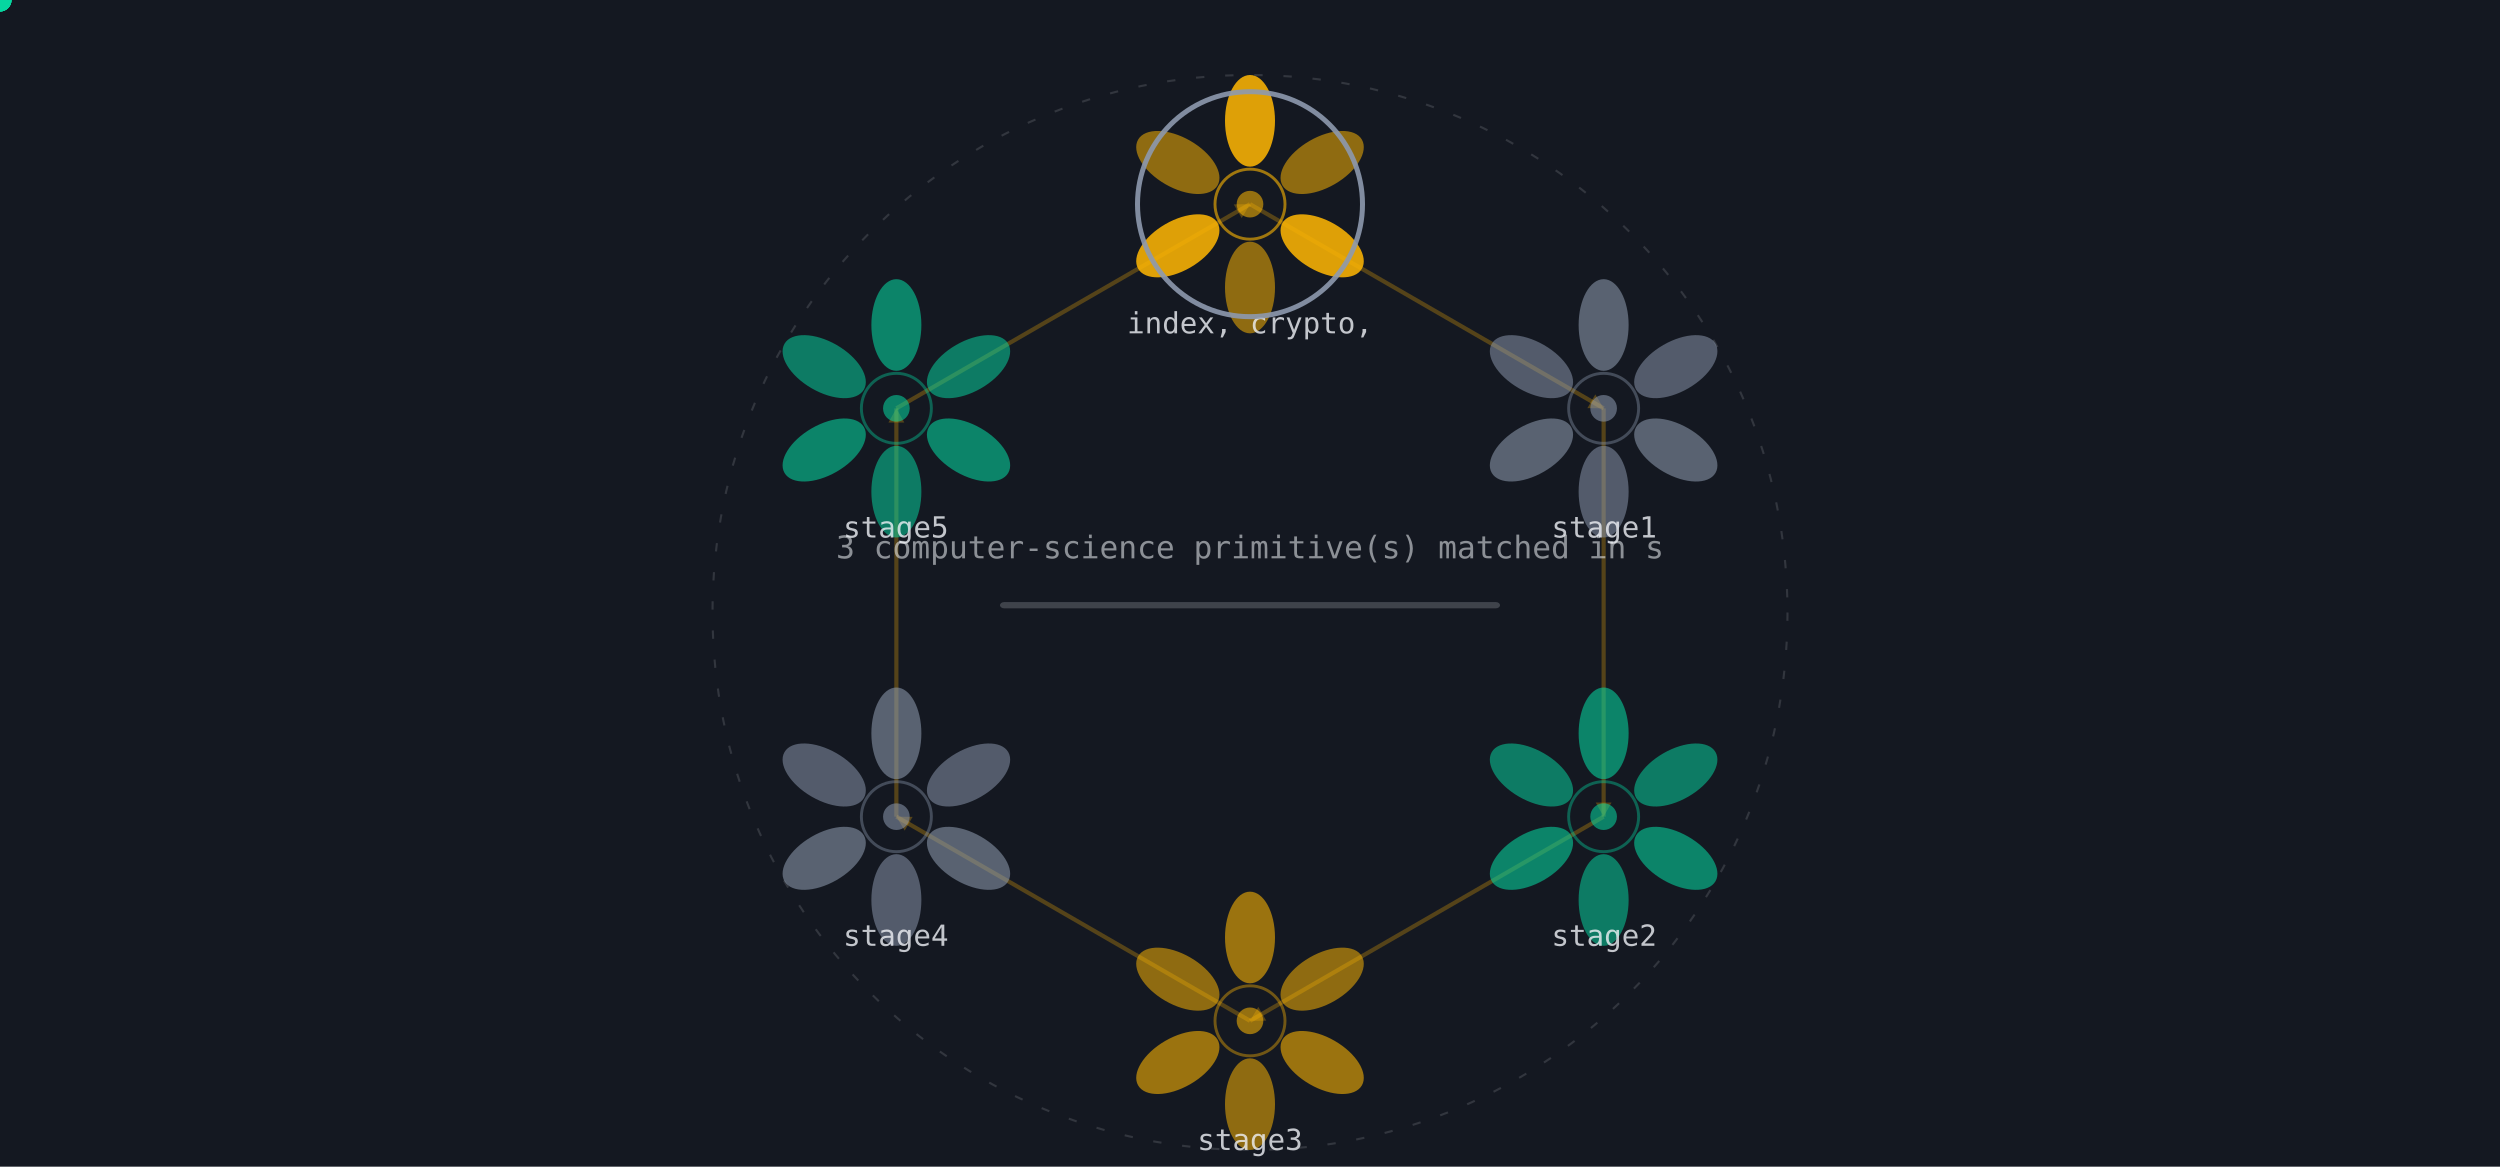
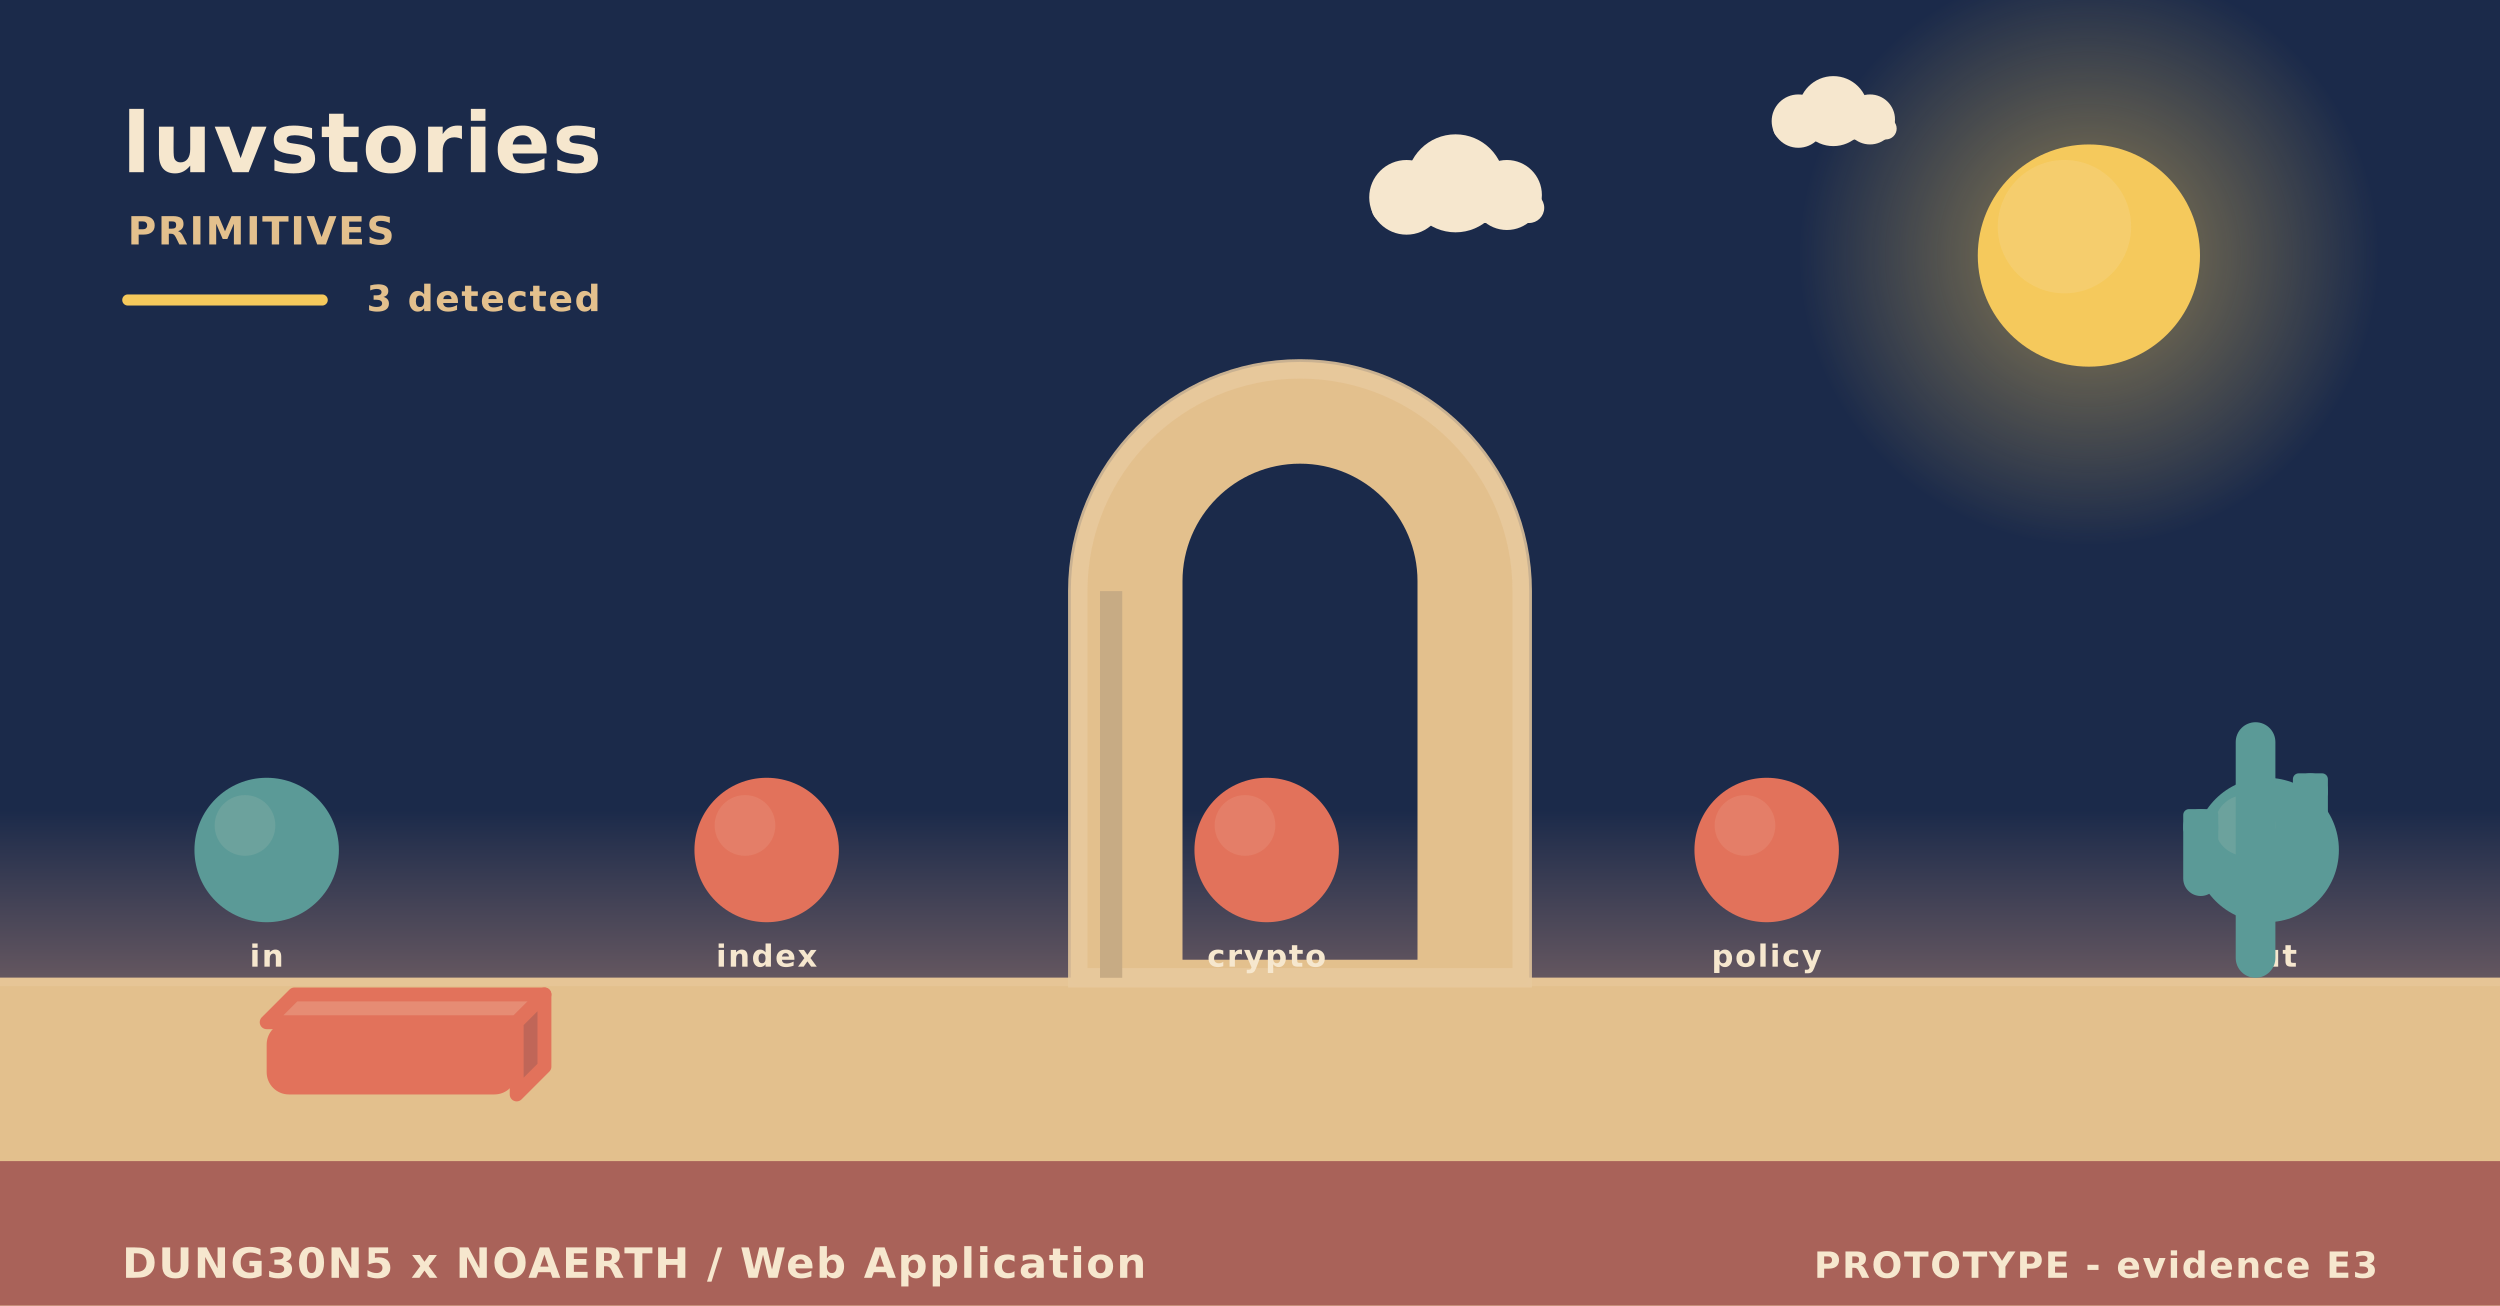
- <svg xmlns="http://www.w3.org/2000/svg" viewBox="0 0 1200 560" width="1200" height="560" role="img" aria-label="luvstories state machine">
-   <rect width="1200" height="560" fill="#141821" />
-   <defs>
-     <linearGradient id="gs" x1="0" y1="0" x2="1" y2="1">
-       <stop offset="0%" stop-color="#ffb703" />
-       <stop offset="100%" stop-color="#8d99ae" />
-     </linearGradient>
-   </defs>
-   <circle cx="600.00" cy="294.00" r="258.00" fill="none" stroke="rgba(238,241,246,0.140)" stroke-width="1.00" opacity="1.00" stroke-dasharray="4 10" />
-   <line x1="600.00" y1="98.00" x2="769.74" y2="196.00" stroke="rgba(255,183,3,0.500)" stroke-width="2.00" opacity="0.55" />
-   <polygon points="769.74,196.00 765.75,189.31 761.95,195.89" fill="rgba(255,183,3,0.500)" opacity="0.55" />
-   <g opacity="0.9">
-     <circle cx="0.00" cy="0.00" r="5.50" fill="#06d6a0" opacity="1.00" />
-     <animateTransform attributeName="transform" type="translate" values="600.00,98.00 769.74,196.00" dur="4.75s" begin="0.0s" repeatCount="indefinite" />
-     <animateTransform attributeName="transform" type="translate" values="769.74,196.00 600.00,98.00" dur="4.75s" begin="2.375s" repeatCount="indefinite" />
+ <svg xmlns="http://www.w3.org/2000/svg" width="900" height="470" viewBox="0 0 900 470" role="img" aria-label="luvstories - how it behaves">
+   <linearGradient id="skys" x1="0" y1="0" x2="0" y2="1">
+     <stop offset="0" stop-color="#1b2a4a" />
+     <stop offset="0.62" stop-color="#1b2a4a" />
+     <stop offset="1" stop-color="#f3ad8a" />
+   </linearGradient>
+   <rect width="900" height="470" fill="url(#skys)" />
+   <radialGradient id="suns">
+     <stop offset="0.35" stop-color="#f5c95c" stop-opacity="0.34" />
+     <stop offset="1" stop-color="#f5c95c" stop-opacity="0" />
+   </radialGradient>
+   <circle cx="752" cy="92" r="104" fill="url(#suns)" />
+   <circle cx="752" cy="92" r="40" fill="#f5c95c" />
+   <circle cx="743.2" cy="81.6" r="24" fill="#f5d27e" opacity="0.5" />
+   <g>
+     <circle cx="524" cy="66" r="17.64" fill="#f6e7ce" />
+     <circle cx="506.36" cy="71.04" r="13.44" fill="#f6e7ce" />
+     <circle cx="542.48" cy="70.2" r="12.6" fill="#f6e7ce" />
+     <rect x="493.76" y="69.36" width="62.16" height="10.92" rx="5.46" fill="#f6e7ce" />
+     <animateTransform attributeName="transform" type="translate" values="0 0;24 0;0 0" dur="36s" begin="0s" repeatCount="indefinite" />
  </g>
-   <line x1="769.74" y1="196.00" x2="769.74" y2="392.00" stroke="rgba(255,183,3,0.500)" stroke-width="2.00" opacity="0.55" />
-   <polygon points="769.74,392.00 773.54,385.20 765.94,385.20" fill="rgba(255,183,3,0.500)" opacity="0.55" />
-   <g opacity="0.9">
-     <circle cx="0.00" cy="0.00" r="5.50" fill="#06d6a0" opacity="1.00" />
-     <animateTransform attributeName="transform" type="translate" values="769.74,196.00 769.74,392.00" dur="4.75s" begin="0.792s" repeatCount="indefinite" />
-     <animateTransform attributeName="transform" type="translate" values="769.74,392.00 769.74,196.00" dur="4.75s" begin="3.167s" repeatCount="indefinite" />
+   <g>
+     <circle cx="660" cy="40" r="12.6" fill="#f6e7ce" />
+     <circle cx="647.4" cy="43.6" r="9.6" fill="#f6e7ce" />
+     <circle cx="673.2" cy="43" r="9" fill="#f6e7ce" />
+     <rect x="638.4" y="42.4" width="44.4" height="7.8" rx="3.9" fill="#f6e7ce" />
+     <animateTransform attributeName="transform" type="translate" values="0 0;-18 0;0 0" dur="46s" begin="3s" repeatCount="indefinite" />
  </g>
-   <line x1="769.74" y1="392.00" x2="600.00" y2="490.00" stroke="rgba(255,183,3,0.500)" stroke-width="2.00" opacity="0.55" />
-   <polygon points="600.00,490.00 607.79,489.89 603.99,483.31" fill="rgba(255,183,3,0.500)" opacity="0.55" />
-   <g opacity="0.9">
-     <circle cx="0.00" cy="0.00" r="5.50" fill="#06d6a0" opacity="1.00" />
-     <animateTransform attributeName="transform" type="translate" values="769.74,392.00 600.00,490.00" dur="4.75s" begin="1.583s" repeatCount="indefinite" />
-     <animateTransform attributeName="transform" type="translate" values="600.00,490.00 769.74,392.00" dur="4.75s" begin="3.958s" repeatCount="indefinite" />
+   <rect x="0" y="352" width="900" height="118" fill="#e3c08d" />
+   <rect x="0" y="352" width="900" height="3" fill="#e6c596" />
+   <text x="44" y="62" font-family="Verdana,DejaVu Sans,sans-serif" font-size="30" font-weight="700" letter-spacing="0.6" fill="#f6e7ce" text-anchor="start">luvstories</text>
+   <text x="46" y="88" font-family="Verdana,DejaVu Sans,sans-serif" font-size="14" font-weight="700" letter-spacing="0.6" fill="#e3c08d" text-anchor="start">PRIMITIVES</text>
+   <rect x="44" y="106" width="74" height="4" rx="2" fill="#f5c95c" />
+   <text x="132" y="112" font-family="Verdana,DejaVu Sans,sans-serif" font-size="13" font-weight="700" letter-spacing="0.6" fill="#e3c08d" text-anchor="start">3 detected</text>
+   <path d="M388,352 L388,212.8 A80,80 0 0 1 548,212.8 L548,352 Z M423.2,348 L423.2,209.22 A44.8,44.8 0 0 1 512.8,209.22 L512.8,348 Z" fill="#e3c08d" fill-rule="evenodd" stroke="#e3c08d" stroke-width="5" stroke-linejoin="round" />
+   <path d="M388,352 L388,212.8 A80,80 0 0 1 548,212.8 L548,352 Z" fill="none" stroke="#e8c99d" stroke-width="7" stroke-linecap="round" opacity="0.85" />
+   <rect x="396" y="212.8" width="8" height="139.2" fill="#c7ab84" />
+   <circle cx="96" cy="306" r="26" fill="#5b9a97" />
+   <circle cx="88.2" cy="297.16" r="10.92" fill="#7aa9a2" opacity="0.55" />
+   <text x="96" y="348" font-family="Verdana,DejaVu Sans,sans-serif" font-size="11" font-weight="700" letter-spacing="0.6" fill="#f6e7ce" text-anchor="middle">in</text>
+   <g>
+     <circle cx="276" cy="306" r="26" fill="#e2725b" />
+     <circle cx="268.2" cy="297.16" r="10.92" fill="#e68972" opacity="0.55" />
+     <animate attributeName="opacity" values="0.8;1;0.8" dur="4.6s" begin="0s" repeatCount="indefinite" />
  </g>
-   <line x1="600.00" y1="490.00" x2="430.26" y2="392.00" stroke="rgba(255,183,3,0.500)" stroke-width="2.00" opacity="0.55" />
-   <polygon points="430.26,392.00 434.25,398.69 438.05,392.11" fill="rgba(255,183,3,0.500)" opacity="0.55" />
-   <g opacity="0.9">
-     <circle cx="0.00" cy="0.00" r="5.50" fill="#06d6a0" opacity="1.00" />
-     <animateTransform attributeName="transform" type="translate" values="600.00,490.00 430.26,392.00" dur="4.75s" begin="2.375s" repeatCount="indefinite" />
-     <animateTransform attributeName="transform" type="translate" values="430.26,392.00 600.00,490.00" dur="4.75s" begin="4.75s" repeatCount="indefinite" />
+   <text x="276" y="348" font-family="Verdana,DejaVu Sans,sans-serif" font-size="11" font-weight="700" letter-spacing="0.6" fill="#f6e7ce" text-anchor="middle">index</text>
+   <g>
+     <circle cx="456" cy="306" r="26" fill="#e2725b" />
+     <circle cx="448.2" cy="297.16" r="10.92" fill="#e68972" opacity="0.55" />
+     <animate attributeName="opacity" values="0.8;1;0.8" dur="5.2s" begin="0s" repeatCount="indefinite" />
  </g>
-   <line x1="430.26" y1="392.00" x2="430.26" y2="196.00" stroke="rgba(255,183,3,0.500)" stroke-width="2.00" opacity="0.55" />
-   <polygon points="430.26,196.00 426.46,202.80 434.06,202.80" fill="rgba(255,183,3,0.500)" opacity="0.55" />
-   <g opacity="0.9">
-     <circle cx="0.00" cy="0.00" r="5.50" fill="#06d6a0" opacity="1.00" />
-     <animateTransform attributeName="transform" type="translate" values="430.26,392.00 430.26,196.00" dur="4.75s" begin="3.167s" repeatCount="indefinite" />
-     <animateTransform attributeName="transform" type="translate" values="430.26,196.00 430.26,392.00" dur="4.75s" begin="5.542s" repeatCount="indefinite" />
+   <text x="456" y="348" font-family="Verdana,DejaVu Sans,sans-serif" font-size="11" font-weight="700" letter-spacing="0.6" fill="#f6e7ce" text-anchor="middle">crypto</text>
+   <g>
+     <circle cx="636" cy="306" r="26" fill="#e2725b" />
+     <circle cx="628.2" cy="297.16" r="10.92" fill="#e68972" opacity="0.55" />
+     <animate attributeName="opacity" values="0.8;1;0.8" dur="5.8s" begin="0s" repeatCount="indefinite" />
  </g>
-   <line x1="430.26" y1="196.00" x2="600.00" y2="98.00" stroke="rgba(255,183,3,0.500)" stroke-width="2.00" opacity="0.55" />
-   <polygon points="600.00,98.00 592.21,98.11 596.01,104.69" fill="rgba(255,183,3,0.500)" opacity="0.55" />
-   <g opacity="0.9">
-     <circle cx="0.00" cy="0.00" r="5.50" fill="#06d6a0" opacity="1.00" />
-     <animateTransform attributeName="transform" type="translate" values="430.26,196.00 600.00,98.00" dur="4.75s" begin="3.958s" repeatCount="indefinite" />
-     <animateTransform attributeName="transform" type="translate" values="600.00,98.00 430.26,196.00" dur="4.75s" begin="6.333s" repeatCount="indefinite" />
-   </g>
-   <ellipse cx="600.00" cy="58.00" rx="12.00" ry="22.00" fill="rgba(255,183,3,0.900)" opacity="0.95" transform="rotate(0.0 600.00 58.00)" />
-   <ellipse cx="634.64" cy="78.00" rx="12.00" ry="22.00" fill="rgba(255,183,3,0.550)" opacity="0.95" transform="rotate(60.0 634.64 78.00)" />
-   <ellipse cx="634.64" cy="118.00" rx="12.00" ry="22.00" fill="rgba(255,183,3,0.900)" opacity="0.95" transform="rotate(120.0 634.64 118.00)" />
-   <ellipse cx="600.00" cy="138.00" rx="12.00" ry="22.00" fill="rgba(255,183,3,0.550)" opacity="0.95" transform="rotate(180.0 600.00 138.00)" />
-   <ellipse cx="565.36" cy="118.00" rx="12.00" ry="22.00" fill="rgba(255,183,3,0.900)" opacity="0.95" transform="rotate(240.0 565.36 118.00)" />
-   <ellipse cx="565.36" cy="78.00" rx="12.00" ry="22.00" fill="rgba(255,183,3,0.550)" opacity="0.95" transform="rotate(300.0 565.36 78.00)" />
-   <circle cx="600.00" cy="98.00" r="16.80" fill="none" stroke="rgba(255,183,3,0.900)" stroke-width="1.40" opacity="0.66" />
-   <circle cx="600.00" cy="98.00" r="6.40" fill="rgba(255,183,3,0.550)" opacity="1.00" />
-   <text x="600" y="160" font-family="ui-monospace,Menlo,monospace" font-size="14" fill="rgba(238,241,246,0.800)" text-anchor="middle">index, crypto,</text>
-   <g>
-     <circle cx="600.00" cy="98.00" r="54.00" fill="none" stroke="#8d99ae" stroke-width="2.40" opacity="0.90" />
-     <animate attributeName="opacity" values="0.25;1.0;0.25" dur="9.5s" begin="0.0s" repeatCount="indefinite" />
-   </g>
-   <ellipse cx="769.74" cy="156.00" rx="12.00" ry="22.00" fill="rgba(141,153,174,0.600)" opacity="0.95" transform="rotate(0.0 769.74 156.00)" />
-   <ellipse cx="804.38" cy="176.00" rx="12.00" ry="22.00" fill="rgba(141,153,174,0.550)" opacity="0.95" transform="rotate(60.0 804.38 176.00)" />
-   <ellipse cx="804.38" cy="216.00" rx="12.00" ry="22.00" fill="rgba(141,153,174,0.600)" opacity="0.95" transform="rotate(120.0 804.38 216.00)" />
-   <ellipse cx="769.74" cy="236.00" rx="12.00" ry="22.00" fill="rgba(141,153,174,0.550)" opacity="0.95" transform="rotate(180.0 769.74 236.00)" />
-   <ellipse cx="735.10" cy="216.00" rx="12.00" ry="22.00" fill="rgba(141,153,174,0.600)" opacity="0.95" transform="rotate(240.0 735.10 216.00)" />
-   <ellipse cx="735.10" cy="176.00" rx="12.00" ry="22.00" fill="rgba(141,153,174,0.550)" opacity="0.95" transform="rotate(300.0 735.10 176.00)" />
-   <circle cx="769.74" cy="196.00" r="16.80" fill="none" stroke="rgba(141,153,174,0.600)" stroke-width="1.40" opacity="0.66" />
-   <circle cx="769.74" cy="196.00" r="6.40" fill="rgba(141,153,174,0.550)" opacity="1.00" />
-   <text x="770" y="258" font-family="ui-monospace,Menlo,monospace" font-size="14" fill="rgba(238,241,246,0.800)" text-anchor="middle">stage1</text>
-   <ellipse cx="769.74" cy="352.00" rx="12.00" ry="22.00" fill="rgba(6,214,160,0.600)" opacity="0.95" transform="rotate(0.0 769.74 352.00)" />
-   <ellipse cx="804.38" cy="372.00" rx="12.00" ry="22.00" fill="rgba(6,214,160,0.550)" opacity="0.95" transform="rotate(60.0 804.38 372.00)" />
-   <ellipse cx="804.38" cy="412.00" rx="12.00" ry="22.00" fill="rgba(6,214,160,0.600)" opacity="0.95" transform="rotate(120.0 804.38 412.00)" />
-   <ellipse cx="769.74" cy="432.00" rx="12.00" ry="22.00" fill="rgba(6,214,160,0.550)" opacity="0.95" transform="rotate(180.0 769.74 432.00)" />
-   <ellipse cx="735.10" cy="412.00" rx="12.00" ry="22.00" fill="rgba(6,214,160,0.600)" opacity="0.95" transform="rotate(240.0 735.10 412.00)" />
-   <ellipse cx="735.10" cy="372.00" rx="12.00" ry="22.00" fill="rgba(6,214,160,0.550)" opacity="0.95" transform="rotate(300.0 735.10 372.00)" />
-   <circle cx="769.74" cy="392.00" r="16.80" fill="none" stroke="rgba(6,214,160,0.600)" stroke-width="1.40" opacity="0.66" />
-   <circle cx="769.74" cy="392.00" r="6.40" fill="rgba(6,214,160,0.550)" opacity="1.00" />
-   <text x="770" y="454" font-family="ui-monospace,Menlo,monospace" font-size="14" fill="rgba(238,241,246,0.800)" text-anchor="middle">stage2</text>
-   <ellipse cx="600.00" cy="450.00" rx="12.00" ry="22.00" fill="rgba(255,183,3,0.600)" opacity="0.95" transform="rotate(0.0 600.00 450.00)" />
-   <ellipse cx="634.64" cy="470.00" rx="12.00" ry="22.00" fill="rgba(255,183,3,0.550)" opacity="0.95" transform="rotate(60.0 634.64 470.00)" />
-   <ellipse cx="634.64" cy="510.00" rx="12.00" ry="22.00" fill="rgba(255,183,3,0.600)" opacity="0.95" transform="rotate(120.0 634.64 510.00)" />
-   <ellipse cx="600.00" cy="530.00" rx="12.00" ry="22.00" fill="rgba(255,183,3,0.550)" opacity="0.95" transform="rotate(180.0 600.00 530.00)" />
-   <ellipse cx="565.36" cy="510.00" rx="12.00" ry="22.00" fill="rgba(255,183,3,0.600)" opacity="0.95" transform="rotate(240.0 565.36 510.00)" />
-   <ellipse cx="565.36" cy="470.00" rx="12.00" ry="22.00" fill="rgba(255,183,3,0.550)" opacity="0.95" transform="rotate(300.0 565.36 470.00)" />
-   <circle cx="600.00" cy="490.00" r="16.80" fill="none" stroke="rgba(255,183,3,0.600)" stroke-width="1.40" opacity="0.66" />
-   <circle cx="600.00" cy="490.00" r="6.40" fill="rgba(255,183,3,0.550)" opacity="1.00" />
-   <text x="600" y="552" font-family="ui-monospace,Menlo,monospace" font-size="14" fill="rgba(238,241,246,0.800)" text-anchor="middle">stage3</text>
-   <ellipse cx="430.26" cy="352.00" rx="12.00" ry="22.00" fill="rgba(141,153,174,0.600)" opacity="0.95" transform="rotate(0.0 430.26 352.00)" />
-   <ellipse cx="464.90" cy="372.00" rx="12.00" ry="22.00" fill="rgba(141,153,174,0.550)" opacity="0.95" transform="rotate(60.0 464.90 372.00)" />
-   <ellipse cx="464.90" cy="412.00" rx="12.00" ry="22.00" fill="rgba(141,153,174,0.600)" opacity="0.95" transform="rotate(120.0 464.90 412.00)" />
-   <ellipse cx="430.26" cy="432.00" rx="12.00" ry="22.00" fill="rgba(141,153,174,0.550)" opacity="0.95" transform="rotate(180.0 430.26 432.00)" />
-   <ellipse cx="395.62" cy="412.00" rx="12.00" ry="22.00" fill="rgba(141,153,174,0.600)" opacity="0.95" transform="rotate(240.0 395.62 412.00)" />
-   <ellipse cx="395.62" cy="372.00" rx="12.00" ry="22.00" fill="rgba(141,153,174,0.550)" opacity="0.95" transform="rotate(300.0 395.62 372.00)" />
-   <circle cx="430.26" cy="392.00" r="16.80" fill="none" stroke="rgba(141,153,174,0.600)" stroke-width="1.40" opacity="0.66" />
-   <circle cx="430.26" cy="392.00" r="6.40" fill="rgba(141,153,174,0.550)" opacity="1.00" />
-   <text x="430" y="454" font-family="ui-monospace,Menlo,monospace" font-size="14" fill="rgba(238,241,246,0.800)" text-anchor="middle">stage4</text>
-   <ellipse cx="430.26" cy="156.00" rx="12.00" ry="22.00" fill="rgba(6,214,160,0.600)" opacity="0.95" transform="rotate(0.0 430.26 156.00)" />
-   <ellipse cx="464.90" cy="176.00" rx="12.00" ry="22.00" fill="rgba(6,214,160,0.550)" opacity="0.95" transform="rotate(60.0 464.90 176.00)" />
-   <ellipse cx="464.90" cy="216.00" rx="12.00" ry="22.00" fill="rgba(6,214,160,0.600)" opacity="0.95" transform="rotate(120.0 464.90 216.00)" />
-   <ellipse cx="430.26" cy="236.00" rx="12.00" ry="22.00" fill="rgba(6,214,160,0.550)" opacity="0.95" transform="rotate(180.0 430.26 236.00)" />
-   <ellipse cx="395.62" cy="216.00" rx="12.00" ry="22.00" fill="rgba(6,214,160,0.600)" opacity="0.95" transform="rotate(240.0 395.62 216.00)" />
-   <ellipse cx="395.62" cy="176.00" rx="12.00" ry="22.00" fill="rgba(6,214,160,0.550)" opacity="0.95" transform="rotate(300.0 395.62 176.00)" />
-   <circle cx="430.26" cy="196.00" r="16.80" fill="none" stroke="rgba(6,214,160,0.600)" stroke-width="1.40" opacity="0.66" />
-   <circle cx="430.26" cy="196.00" r="6.40" fill="rgba(6,214,160,0.550)" opacity="1.00" />
-   <text x="430" y="258" font-family="ui-monospace,Menlo,monospace" font-size="14" fill="rgba(238,241,246,0.800)" text-anchor="middle">stage5</text>
-   <rect x="480.00" y="289.00" width="240.00" height="3.00" rx="2.00" fill="rgba(238,241,246,0.200)" opacity="1.00" />
-   <text x="600" y="268" font-family="ui-monospace,Menlo,monospace" font-size="15" fill="rgba(238,241,246,0.550)" text-anchor="middle">3 computer-science primitive(s) matched in s</text>
+   <text x="636" y="348" font-family="Verdana,DejaVu Sans,sans-serif" font-size="11" font-weight="700" letter-spacing="0.6" fill="#f6e7ce" text-anchor="middle">policy</text>
+   <circle cx="816" cy="306" r="26" fill="#5b9a97" />
+   <circle cx="808.2" cy="297.16" r="10.92" fill="#7aa9a2" opacity="0.55" />
+   <text x="816" y="348" font-family="Verdana,DejaVu Sans,sans-serif" font-size="11" font-weight="700" letter-spacing="0.6" fill="#f6e7ce" text-anchor="middle">out</text>
+   <path d="M96,368 L186,368 L196,358 L106,358 Z" fill="#e68c74" stroke="#e2725b" stroke-width="5" stroke-linejoin="round" />
+   <path d="M186,368 L196,358 L196,384 L186,394 Z" fill="#c06658" stroke="#e2725b" stroke-width="5" stroke-linejoin="round" />
+   <rect x="96" y="368" width="90" height="26" rx="8" fill="#e2725b" />
+   <rect x="804.86" y="260" width="14.28" height="92" rx="7.14" fill="#5b9a97" />
+   <rect x="785.96" y="291.28" width="12.6" height="31.28" rx="6.3" fill="#5b9a97" />
+   <rect x="785.96" y="291.28" width="12.6" height="9.2" rx="2.1" fill="#5b9a97" />
+   <rect x="825.44" y="278.4" width="12.6" height="31.28" rx="6.3" fill="#5b9a97" />
+   <rect x="825.44" y="278.4" width="12.6" height="9.2" rx="2.1" fill="#5b9a97" />
+   <rect x="0" y="418" width="900" height="52" rx="0" fill="#a65c56" opacity="0.94" />
+   <text x="44" y="460" font-family="Verdana,DejaVu Sans,sans-serif" font-size="15" font-weight="700" letter-spacing="0.6" fill="#f6e7ce" text-anchor="start">DUNG30N5 x NOAERTH  /  Web Application</text>
+   <text x="856" y="460" font-family="Verdana,DejaVu Sans,sans-serif" font-size="13" font-weight="700" letter-spacing="0.6" fill="#f6e7ce" text-anchor="end">PROTOTYPE  -  evidence E3</text>
</svg>
